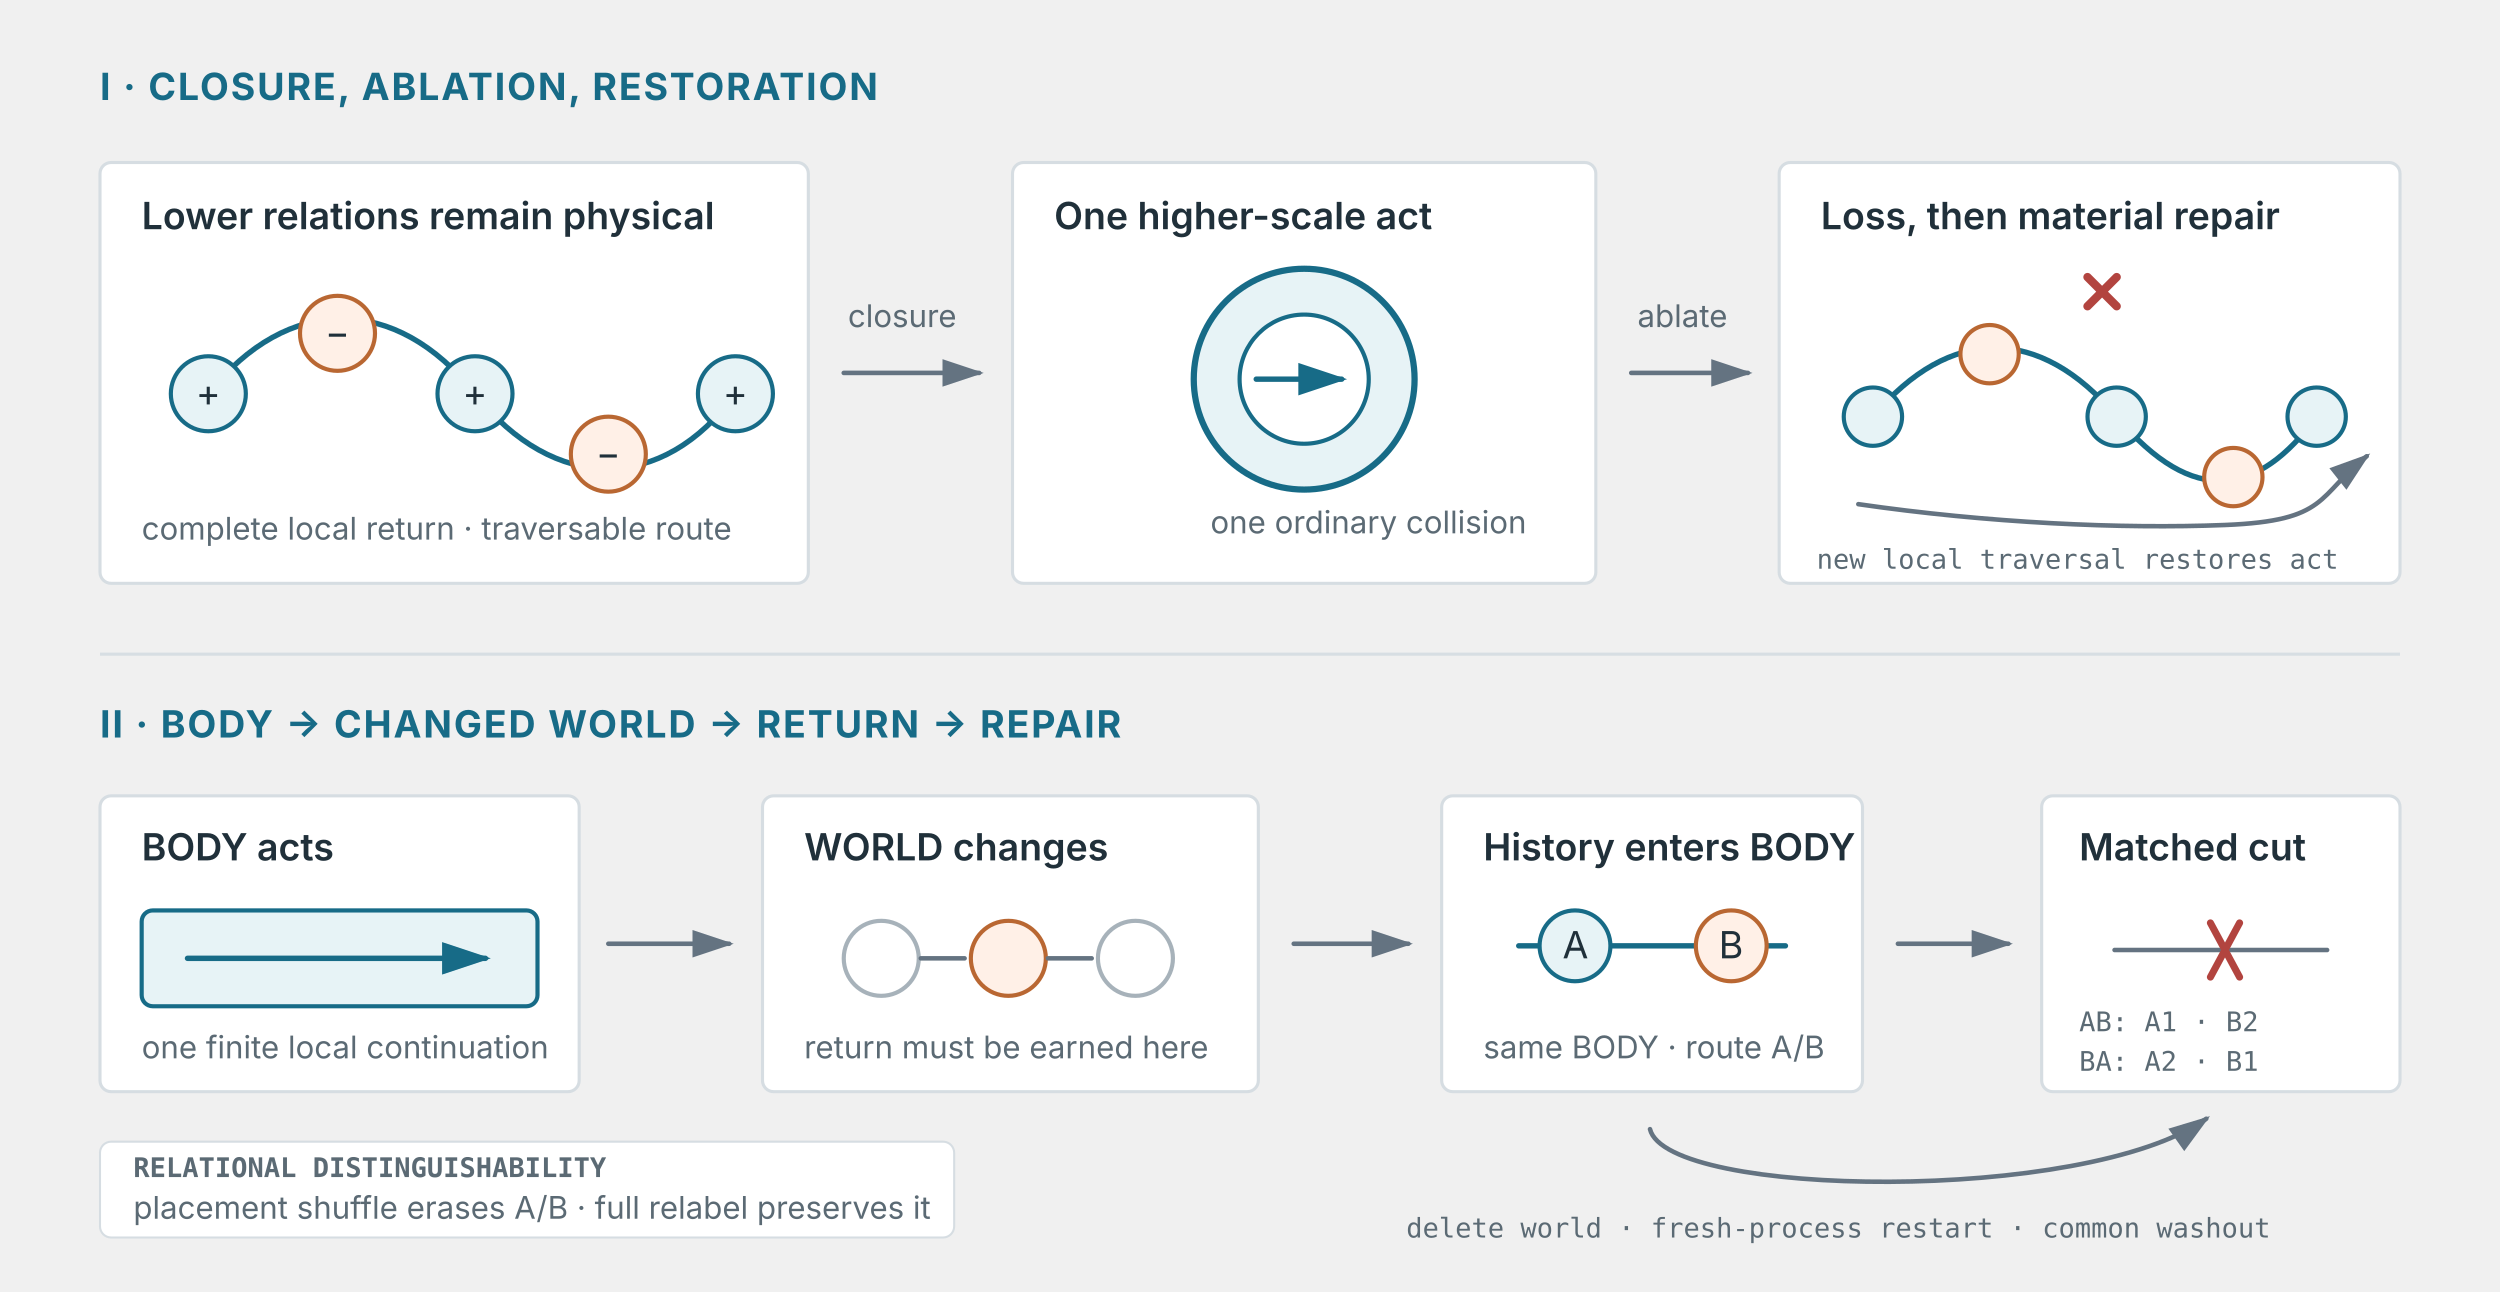
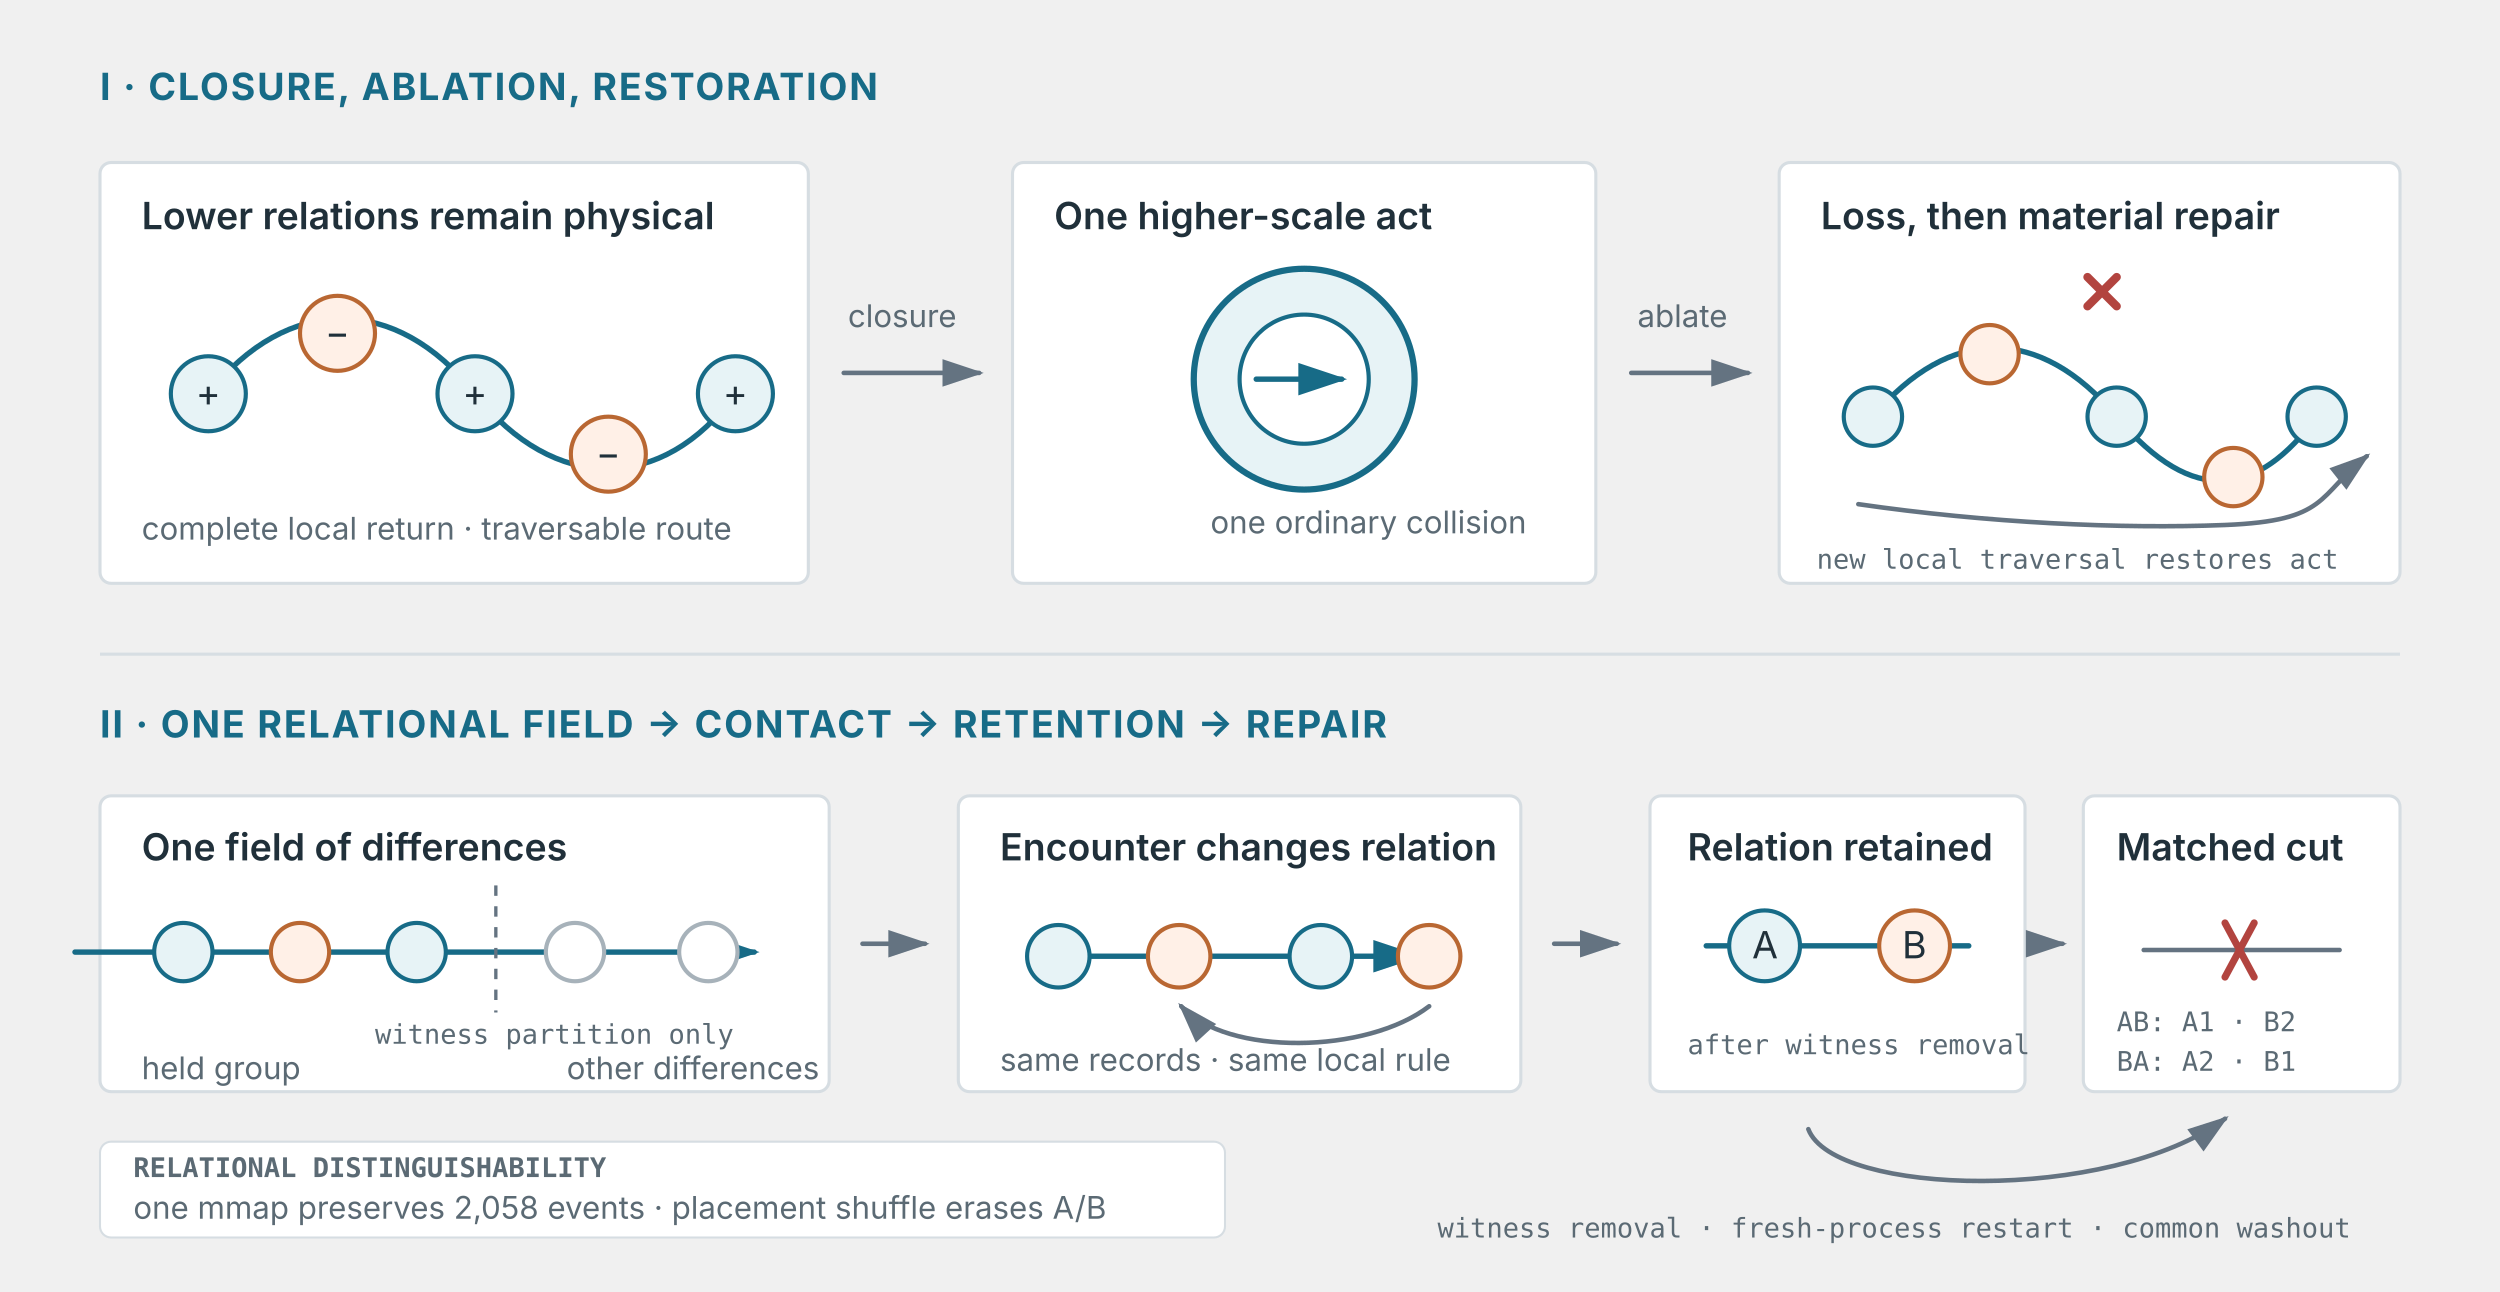
<svg xmlns="http://www.w3.org/2000/svg" width="1200" height="620" viewBox="0 0 1200 620" role="img" aria-labelledby="title desc">
  <defs>
    <marker id="arrow" markerWidth="10" markerHeight="10" refX="8" refY="3" orient="auto" markerUnits="strokeWidth">
      <path d="M0,0 L0,6 L9,3 z" fill="#647381" />
    </marker>
    <marker id="arrowBlue" markerWidth="10" markerHeight="10" refX="8" refY="3" orient="auto" markerUnits="strokeWidth">
      <path d="M0,0 L0,6 L9,3 z" fill="#176b87" />
    </marker>
    <style>
      .label{font-family:-apple-system,BlinkMacSystemFont,"Segoe UI",sans-serif;font-size:18px;fill:#20303a}
      .small{font-family:-apple-system,BlinkMacSystemFont,"Segoe UI",sans-serif;font-size:15px;fill:#5b6a74}
      .micro{font-family:ui-monospace,SFMono-Regular,Menlo,monospace;font-size:13px;fill:#5b6a74}
      .section{font-family:-apple-system,BlinkMacSystemFont,"Segoe UI",sans-serif;font-size:18px;font-weight:650;letter-spacing:.05em;fill:#176b87}
      .line{stroke:#647381;stroke-width:2.2;fill:none;stroke-linecap:round;stroke-linejoin:round}
      .blueLine{stroke:#176b87;stroke-width:2.6;fill:none;stroke-linecap:round;stroke-linejoin:round}
      .nodeA{fill:#e7f3f6;stroke:#176b87;stroke-width:2}
      .nodeB{fill:#fff0e7;stroke:#b96732;stroke-width:2}
      .neutral{fill:#fff;stroke:#a7b2ba;stroke-width:2}
      .panel{fill:#fff;stroke:#d6dde2;stroke-width:1.5}
    </style>
  </defs>
  <text x="48" y="48" class="section">I · CLOSURE, ABLATION, RESTORATION</text>
  <g transform="translate(48 78)">
    <rect class="panel" x="0" y="0" width="340" height="202" rx="5.33" />
    <text x="20" y="32" class="label" font-weight="600">Lower relations remain physical</text>
    <path d="M52 111 C90 63 142 63 180 111 S270 159 305 111" class="blueLine" />
    <circle cx="52" cy="111" r="18" class="nodeA" />
    <text x="46" y="117" class="label">+</text>
    <circle cx="114" cy="82" r="18" class="nodeB" />
    <text x="108" y="88" class="label">−</text>
    <circle cx="180" cy="111" r="18" class="nodeA" />
    <text x="174" y="117" class="label">+</text>
    <circle cx="244" cy="140" r="18" class="nodeB" />
    <text x="238" y="146" class="label">−</text>
    <circle cx="305" cy="111" r="18" class="nodeA" />
    <text x="299" y="117" class="label">+</text>
    <text x="20" y="181" class="small">complete local return · traversable route</text>
  </g>
  <path d="M405 179 H470" class="line" marker-end="url(#arrow)" />
  <text x="407" y="157" class="small">closure</text>
  <g transform="translate(486 78)">
    <rect class="panel" x="0" y="0" width="280" height="202" rx="5.33" />
    <text x="20" y="32" class="label" font-weight="600">One higher-scale act</text>
    <circle cx="140" cy="104" r="53" fill="#e7f3f6" stroke="#176b87" stroke-width="3" />
    <circle cx="140" cy="104" r="31" fill="#fff" stroke="#176b87" stroke-width="2" />
    <path d="M117 104 H158" class="blueLine" marker-end="url(#arrowBlue)" />
    <text x="95" y="178" class="small">one ordinary collision</text>
  </g>
  <path d="M783 179 H839" class="line" marker-end="url(#arrow)" />
  <text x="786" y="157" class="small">ablate</text>
  <g transform="translate(854 78)">
    <rect class="panel" x="0" y="0" width="298" height="202" rx="5.33" />
    <text x="20" y="32" class="label" font-weight="600">Loss, then material repair</text>
    <path d="M45 122 C82 78 125 78 162 122 S230 160 258 122" class="blueLine" />
    <circle cx="45" cy="122" r="14" class="nodeA" />
    <circle cx="101" cy="92" r="14" class="nodeB" />
    <circle cx="162" cy="122" r="14" class="nodeA" />
    <circle cx="218" cy="151" r="14" class="nodeB" />
    <circle cx="258" cy="122" r="14" class="nodeA" />
    <path d="M148 69 l14 -14 m-14 0 l14 14" stroke="#b2443f" stroke-width="4" stroke-linecap="round" />
    <path d="M38 164 C100 173 164 176 214 174 S258 160 282 141" class="line" marker-end="url(#arrow)" />
    <text x="18" y="195" class="micro">new local traversal restores act</text>
  </g>
  <line x1="48" y1="314" x2="1152" y2="314" stroke="#d7dee3" stroke-width="1.5" />
-   <text x="48" y="354" class="section">II · BODY → CHANGED WORLD → RETURN → REPAIR</text>
+   <text x="48" y="354" class="section">II · ONE RELATIONAL FIELD → CONTACT → RETENTION → REPAIR</text>
  <g transform="translate(48 382)">
-     <rect class="panel" x="0" y="0" width="230" height="142" rx="5.33" />
-     <text x="20" y="31" class="label" font-weight="600">BODY acts</text>
-     <rect x="20" y="55" width="190" height="46" rx="5.33" fill="#e7f3f6" stroke="#176b87" stroke-width="2" />
-     <path d="M42 78 H185" class="blueLine" marker-end="url(#arrowBlue)" />
-     <text x="20" y="126" class="small">one finite local continuation</text>
+     <rect class="panel" x="0" y="0" width="350" height="142" rx="5.33" />
+     <text x="20" y="31" class="label" font-weight="600">One field of differences</text>
+     <path d="M-12 75 H314" class="blueLine" marker-end="url(#arrowBlue)" />
+     <circle cx="40" cy="75" r="14" class="nodeA" />
+     <circle cx="96" cy="75" r="14" class="nodeB" />
+     <circle cx="152" cy="75" r="14" class="nodeA" />
+     <circle cx="228" cy="75" r="14" class="neutral" />
+     <circle cx="292" cy="75" r="14" class="neutral" />
+     <line x1="190" y1="43" x2="190" y2="104" stroke="#647381" stroke-width="1.6" stroke-dasharray="5 5" />
+     <text x="132" y="119" class="micro">witness partition only</text>
+     <text x="20" y="136" class="small">held group</text>
+     <text x="224" y="136" class="small">other differences</text>
  </g>
-   <path d="M292 453 H350" class="line" marker-end="url(#arrow)" />
-   <g transform="translate(366 382)">
-     <rect class="panel" x="0" y="0" width="238" height="142" rx="5.33" />
-     <text x="20" y="31" class="label" font-weight="600">WORLD changes</text>
-     <circle cx="57" cy="78" r="18" class="neutral" />
-     <circle cx="118" cy="78" r="18" class="nodeB" />
-     <circle cx="179" cy="78" r="18" class="neutral" />
-     <path d="M76 78 H97 M137 78 H158" class="line" />
-     <text x="20" y="126" class="small">return must be earned here</text>
+   <path d="M414 453 H444" class="line" marker-end="url(#arrow)" />
+   <g transform="translate(460 382)">
+     <rect class="panel" x="0" y="0" width="270" height="142" rx="5.33" />
+     <text x="20" y="31" class="label" font-weight="600">Encounter changes relation</text>
+     <path d="M39 77 H220" class="blueLine" marker-end="url(#arrowBlue)" />
+     <circle cx="48" cy="77" r="15" class="nodeA" />
+     <circle cx="106" cy="77" r="15" class="nodeB" />
+     <circle cx="174" cy="77" r="15" class="nodeA" />
+     <circle cx="226" cy="77" r="15" class="nodeB" />
+     <path d="M226 101 C196 124 129 125 107 101" class="line" marker-end="url(#arrow)" />
+     <text x="20" y="132" class="small">same records · same local rule</text>
  </g>
-   <path d="M621 453 H676" class="line" marker-end="url(#arrow)" />
-   <g transform="translate(692 382)">
-     <rect class="panel" x="0" y="0" width="202" height="142" rx="5.33" />
-     <text x="20" y="31" class="label" font-weight="600">History enters BODY</text>
-     <path d="M37 72 H165" class="blueLine" />
-     <circle cx="64" cy="72" r="17" class="nodeA" />
-     <text x="58" y="78" class="label">A</text>
-     <circle cx="139" cy="72" r="17" class="nodeB" />
-     <text x="133" y="78" class="label">B</text>
-     <text x="20" y="126" class="small">same BODY · route A/B</text>
+   <path d="M746 453 H776" class="line" marker-end="url(#arrow)" />
+   <g transform="translate(792 382)">
+     <rect class="panel" x="0" y="0" width="180" height="142" rx="5.33" />
+     <text x="18" y="31" class="label" font-weight="600">Relation retained</text>
+     <path d="M27 72 H153" class="blueLine" />
+     <circle cx="55" cy="72" r="17" class="nodeA" />
+     <text x="49" y="78" class="label">A</text>
+     <circle cx="127" cy="72" r="17" class="nodeB" />
+     <text x="121" y="78" class="label">B</text>
+     <text x="18" y="124" class="micro">after witness removal</text>
  </g>
-   <path d="M911 453 H964" class="line" marker-end="url(#arrow)" />
-   <g transform="translate(980 382)">
-     <rect class="panel" x="0" y="0" width="172" height="142" rx="5.33" />
-     <text x="18" y="31" class="label" font-weight="600">Matched cut</text>
-     <path d="M35 74 H137" class="line" />
-     <path d="M81 61 l14 26 M95 61 L81 87" stroke="#b2443f" stroke-width="3.4" stroke-linecap="round" />
-     <text x="18" y="113" class="micro">AB: A1 · B2</text>
-     <text x="18" y="132" class="micro">BA: A2 · B1</text>
+   <path d="M981 453 H990" class="line" marker-end="url(#arrow)" />
+   <g transform="translate(1000 382)">
+     <rect class="panel" x="0" y="0" width="152" height="142" rx="5.33" />
+     <text x="16" y="31" class="label" font-weight="600">Matched cut</text>
+     <path d="M29 74 H123" class="line" />
+     <path d="M68 61 l14 26 M82 61 L68 87" stroke="#b2443f" stroke-width="3.4" stroke-linecap="round" />
+     <text x="16" y="113" class="micro">AB: A1 · B2</text>
+     <text x="16" y="132" class="micro">BA: A2 · B1</text>
  </g>
-   <path d="M792 542 C800 575 1001 578 1059 537" class="line" marker-end="url(#arrow)" />
-   <text x="675" y="594" class="micro">delete world · fresh-process restart · common washout</text>
+   <path d="M868 542 C880 574 1012 578 1068 537" class="line" marker-end="url(#arrow)" />
+   <text x="690" y="594" class="micro">witness removal · fresh-process restart · common washout</text>
  <g transform="translate(48 548)">
-     <rect x="0" y="0" width="410" height="46" rx="5.33" fill="#fff" stroke="#d6dde2" />
+     <rect x="0" y="0" width="540" height="46" rx="5.33" fill="#fff" stroke="#d6dde2" />
    <text x="16" y="17" class="micro" font-weight="650" fill="#176b87">RELATIONAL DISTINGUISHABILITY</text>
-     <text x="16" y="37" class="small">placement shuffle erases A/B · full relabel preserves it</text>
+     <text x="16" y="37" class="small">one mmap preserves 2,058 events · placement shuffle erases A/B</text>
  </g>
</svg>
